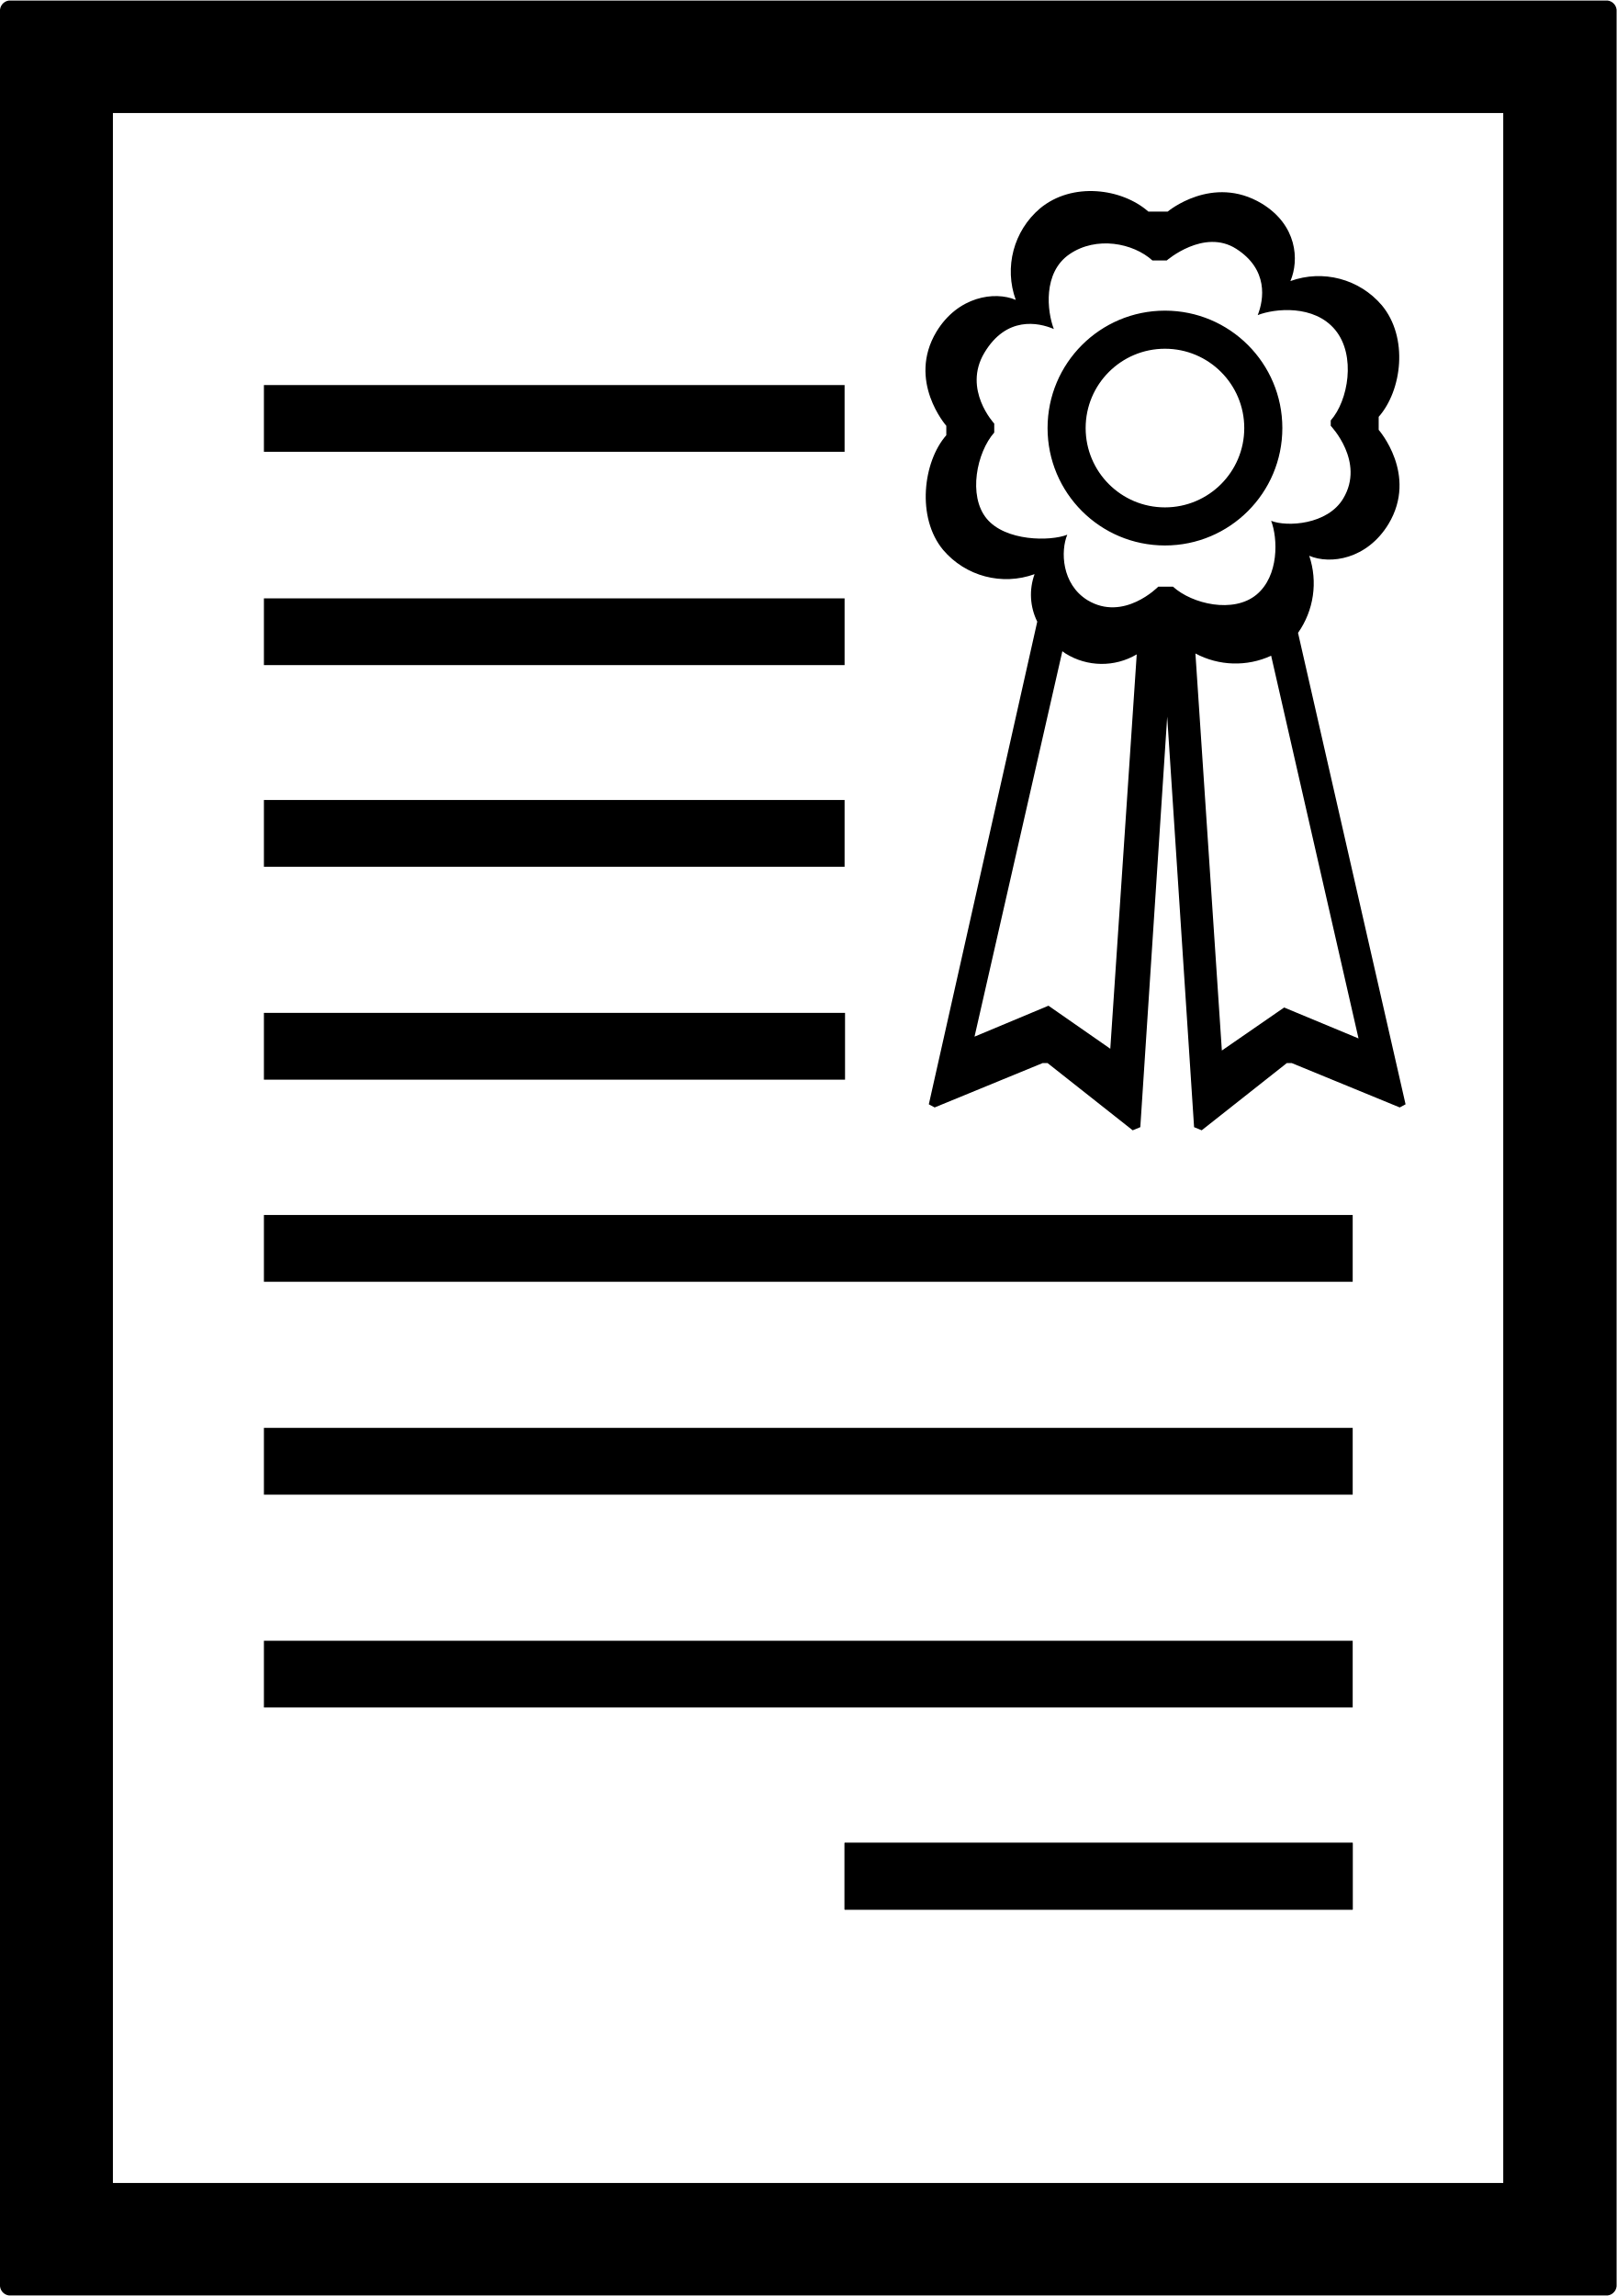
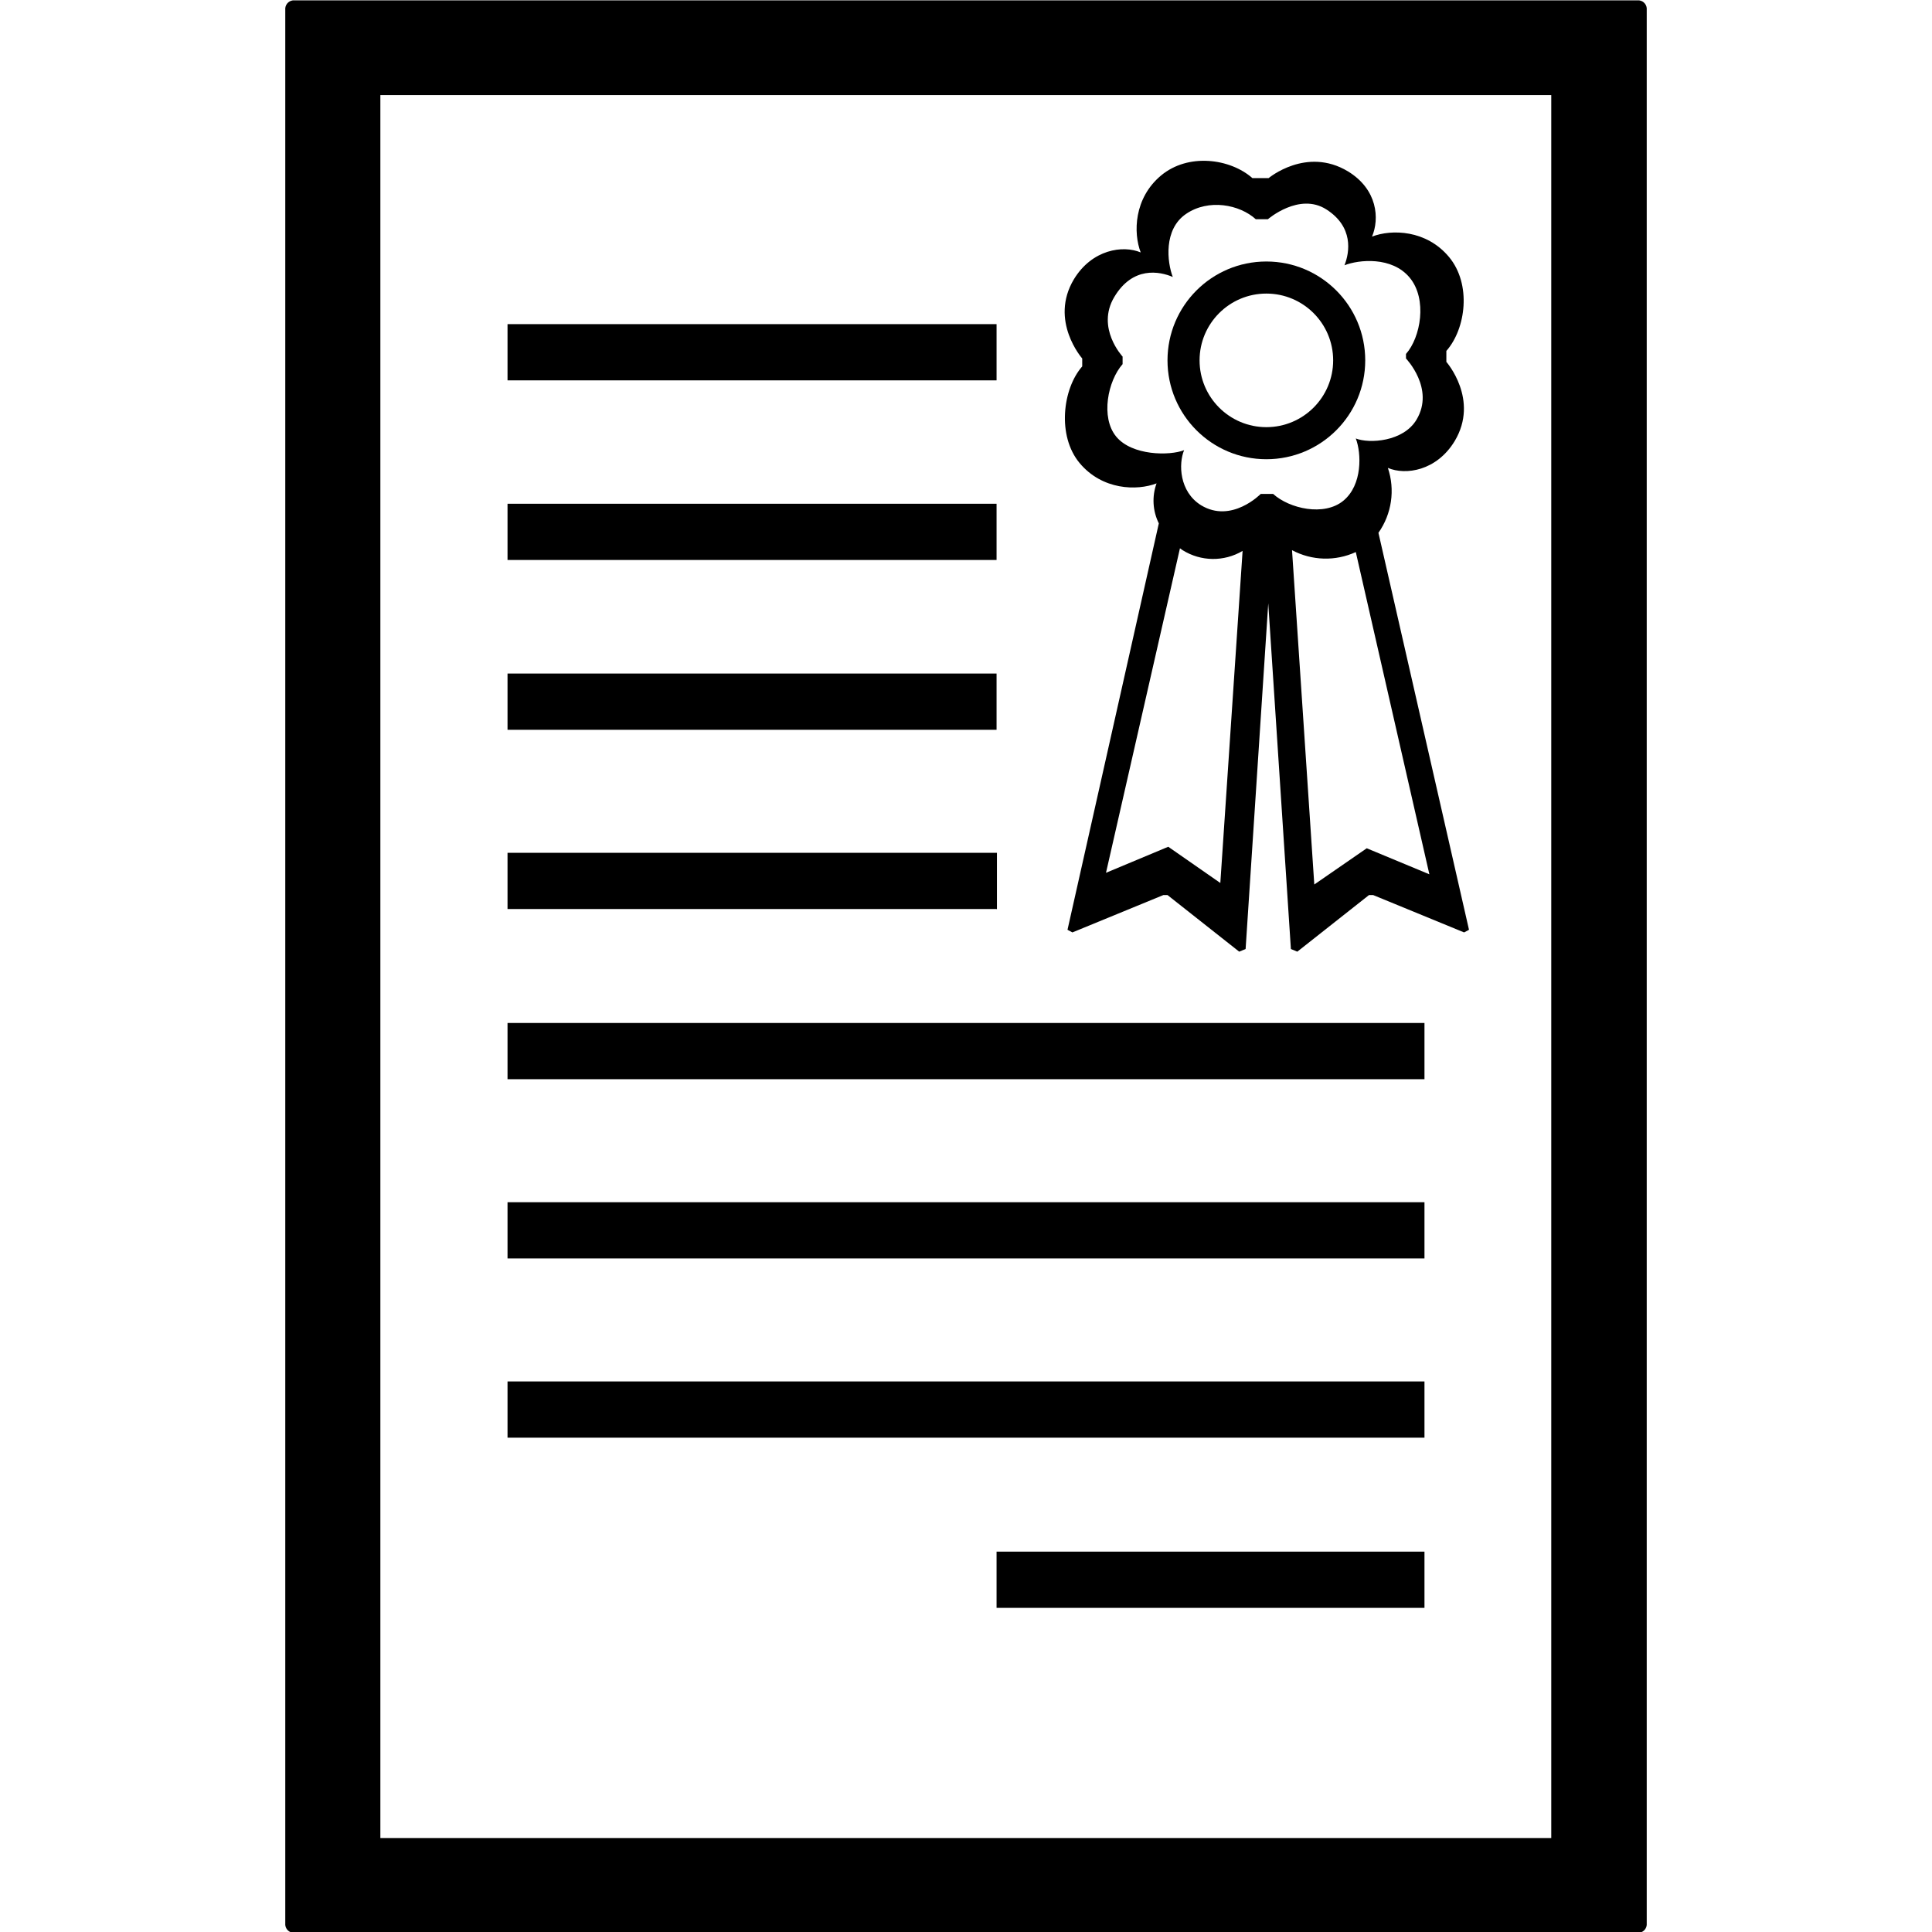
- <svg xmlns="http://www.w3.org/2000/svg" width="5in" height="7.1in" viewBox="0 0 360.8 512.1">
-   <defs>
-     <style>
-       .a {
-         fill: none;
-       }
-     </style>
-   </defs>
-   <circle class="a" cx="260" cy="95.4" r="17.7" />
-   <path class="a" d="M313.4,145.8l-0.7-.5-19.6,86,16.5-6.9,13.8,9.6,5.9-88A15.3,15.3,0,0,1,313.4,145.8Z" transform="translate(-75.6 -0.1)" />
-   <path class="a" d="M295.9,115.7c4.2,5.2,14.2,5.2,18,3.6-1.5,3.6-1.3,11,4.5,14.6,8.1,5,15.8-3,15.8-3h3.2c4.3,3.9,13.3,6.3,18.7,1.8s4.8-12.7,3.3-16.5c3.5,1.5,12.6.9,16.1-5,4.9-8.2-2.8-16.2-2.8-16.2V93.6c3.9-4.4,6.4-13.6,1-20.2s-13.5-4.8-17.3-3.3c1.5-3.6,3.2-9.7-4.8-14.8S335.9,58,335.9,58h-3.2c-4.3-3.9-11.5-6.2-18.5-1.4s-5,12.8-3.5,16.7a12.8,12.8,0,0,0-15.5,5.3c-4.2,6.9,2.2,15.8,2.2,15.8v2C293.7,100.9,291.4,110.2,295.9,115.7Zm39.8-46.4a26.2,26.2,0,1,1-.1,0h0.1Z" transform="translate(-75.6 -0.1)" />
-   <path class="a" d="M342.4,145.8l5.9,88.6,13.9-9.6,16.6,6.9-19.5-85.4A19,19,0,0,1,342.4,145.8Z" transform="translate(-75.6 -0.1)" />
-   <polygon points="188.5 411.1 188.5 418.5 188.5 426 245.2 426 301.9 426 301.9 418.5 301.9 411.1 245.2 411.1 188.5 411.1" />
-   <path d="M199.3,193.4H134.5V178.5H264.1v14.9H199.3Zm64.8-45V133.5H134.5v14.9H264.1Zm0-47.5v-15H134.5v14.9H264.1ZM377.5,286V271.1h-243V286h243ZM436.4,2.6V509.7a2.3,2.3,0,0,1-2,2.5H77.6a2.3,2.3,0,0,1-2-2.5V2.6a2.3,2.3,0,0,1,2-2.5H434.4A2.3,2.3,0,0,1,436.4,2.6ZM411.1,25.2H100.8V487.1H411.1V25.2ZM377.5,381V366.1h-243V381h243Zm0-47.5V318.6h-243v14.9h243ZM264.1,240.9V226H134.5v14.9H264.1Zm0-92.6V133.5H134.5v14.9H264.1Zm0-47.5V85.9H134.5v14.9H264.1ZM377.5,286V271.1h-243V286h243ZM264.2,241V226H134.5v14.9H264.2Zm113.3,92.6v-15h-243v14.9h243Zm0,47.5v-15h-243V381h243ZM264.1,411.2v14.9H377.5V411.2H264.1Zm101.2-270a19.2,19.2,0,0,0,2.5-17.2c4.7,2,12.9.8,17.7-7.1,6.6-11-2.2-21-2.2-21V93c5.2-5.9,6.7-17.7.7-24.9a18.5,18.5,0,0,0-20.4-5.4c2-4.7,1.5-12.5-6.4-17.3-11-6.6-21,1.8-21,1.8h-4.3c-5.9-5.2-17-6.7-24.2-.7a18.5,18.5,0,0,0-5.4,20.4c-4.7-2-12.9-.8-17.7,7.1-6.6,11,2.2,21,2.2,21v2.1c-5.2,5.9-6.7,18.4-.7,25.6a18.5,18.5,0,0,0,20.4,5.4,13.5,13.5,0,0,0,.6,10.6L282.9,246.4l1.3,0.7,24.1-9.9h1.1l19,15,1.7-.7,6-91.6,6,91.6,1.7,0.7,19-15h1.1l24.1,9.9,1.3-.7ZM323.4,234l-13.8-9.6-16.5,6.9,19.6-86,0.7,0.5a15.3,15.3,0,0,0,15.9.2Zm13.9-103.1h-3.2s-7.7,7.9-15.8,3c-5.8-3.6-6-11-4.5-14.6-3.8,1.5-13.8,1.5-18-3.6s-2.2-14.8,1.7-19.2v-2s-7.1-7.6-2.2-15.8,12-6.8,15.5-5.3c-1.5-3.9-2.5-12.6,3.5-16.7s14.2-2.5,18.5,1.4H336s8.3-7.2,15.5-2.6,6.2,11.3,4.8,14.8c3.8-1.5,12.6-2.4,17.3,3.3s2.9,15.8-1,20.2V95s7.7,8,2.8,16.2c-3.5,5.9-12.6,6.4-16.1,5,1.5,3.9,1.8,12.3-3.3,16.5s-14.3,2.1-18.6-1.8h-0.1Zm24.9,93.9-13.9,9.6-5.9-88.6a19,19,0,0,0,16.9.5l19.5,85.4ZM335.6,121.7a26.2,26.2,0,1,0-26.2-26.2,26.2,26.2,0,0,0,26.2,26.2h0Zm0-43.9a17.7,17.7,0,1,1-17.7,17.7,17.7,17.7,0,0,1,17.7-17.7h0Z" transform="translate(-75.6 -0.1)" />
+ <svg xmlns="http://www.w3.org/2000/svg" version="1.1" id="Layer_1" x="0px" y="0px" width="512px" height="512px" viewBox="0 0 512 512" enable-background="new 0 0 512 512" xml:space="preserve">
+   <g>
+     <rect x="134.5" y="271.1" width="243" height="14.9" />
+     <rect x="134.5" y="366.1" width="243" height="14.9" />
+     <path d="M335.6,121.7c14.47,0,26.2-11.73,26.2-26.2c0-14.47-11.73-26.2-26.2-26.2c-14.47,0-26.2,11.73-26.2,26.2   S321.13,121.7,335.6,121.7z M335.6,77.8c9.775,0,17.7,7.925,17.7,17.7s-7.925,17.7-17.7,17.7c-9.775,0-17.7-7.925-17.7-17.7   S325.825,77.8,335.6,77.8z" />
+     <path d="M434.4,0.1H77.6c-1.232,0.156-2.118,1.263-2,2.5v507.1c-0.118,1.237,0.768,2.344,2,2.5h356.8   c1.232-0.156,2.118-1.263,2-2.5V2.6C436.518,1.363,435.632,0.256,434.4,0.1z M411.1,487.1H100.8V25.2h310.3V487.1z" />
+     <rect x="134.5" y="318.6" width="243" height="14.9" />
+     <path d="M286.8,97.1c-5.2,5.9-6.7,18.4-0.7,25.6c6,7.2,15.2,7.4,20.4,5.4c-1.256,3.467-1.039,7.297,0.6,10.6l-24.2,107.7l1.3,0.7   l24.1-9.9h1.1l19,15l1.7-0.7l6-91.6l6,91.6l1.7,0.7l19-15h1.1l24.1,9.9l1.3-0.7l-24-105.2c3.529-5.006,4.458-11.396,2.5-17.2   c4.7,2,12.9,0.8,17.7-7.1c6.6-11-2.2-21-2.2-21V93c5.2-5.9,6.7-17.7,0.7-24.9s-15.2-7.4-20.4-5.4c2-4.7,1.5-12.5-6.4-17.3   c-11-6.6-21,1.8-21,1.8h-4.3c-5.9-5.2-17-6.7-24.2-0.7s-7.4,15.2-5.4,20.4c-4.7-2-12.9-0.8-17.7,7.1c-6.6,11,2.2,21,2.2,21V97.1z    M323.4,234l-13.8-9.6l-16.5,6.9l19.6-86l0.7,0.5c4.846,3.032,10.979,3.109,15.9,0.2L323.4,234z M378.8,231.7l-16.6-6.9l-13.9,9.6   l-5.9-88.6c5.245,2.802,11.499,2.987,16.9,0.5L378.8,231.7z M295.3,78.7c4.9-8.2,12-6.8,15.5-5.3c-1.5-3.9-2.5-12.6,3.5-16.7   c6-4.1,14.2-2.5,18.5,1.4h3.2c0,0,8.3-7.2,15.5-2.6c7.2,4.6,6.2,11.3,4.8,14.8c3.8-1.5,12.6-2.4,17.3,3.3c4.7,5.7,2.9,15.8-1,20.2   V95c0,0,7.7,8,2.8,16.2c-3.5,5.9-12.6,6.4-16.1,5c1.5,3.9,1.8,12.3-3.3,16.5c-5.1,4.2-14.3,2.1-18.6-1.8h-0.1h-3.2   c0,0-7.7,7.9-15.8,3c-5.8-3.6-6-11-4.5-14.6c-3.8,1.5-13.8,1.5-18-3.6c-4.2-5.1-2.2-14.8,1.7-19.2v-2   C297.5,94.5,290.4,86.9,295.3,78.7z" />
+     <polygon points="264.1,193.4 264.1,178.5 134.5,178.5 134.5,193.4 199.3,193.4  " />
+     <polygon points="264.2,241 264.2,226 264.1,226 134.5,226 134.5,240.9 264.1,240.9  " />
+     <polygon points="264.1,148.3 264.1,133.5 134.5,133.5 134.5,148.4 264.1,148.4  " />
+     <rect x="134.5" y="85.9" width="129.6" height="14.9" />
+     <polygon points="264.1,411.2 264.1,418.6 264.1,426.1 320.8,426.1 377.5,426.1 377.5,418.6 377.5,411.2 320.8,411.2  " />
+   </g>
</svg>
